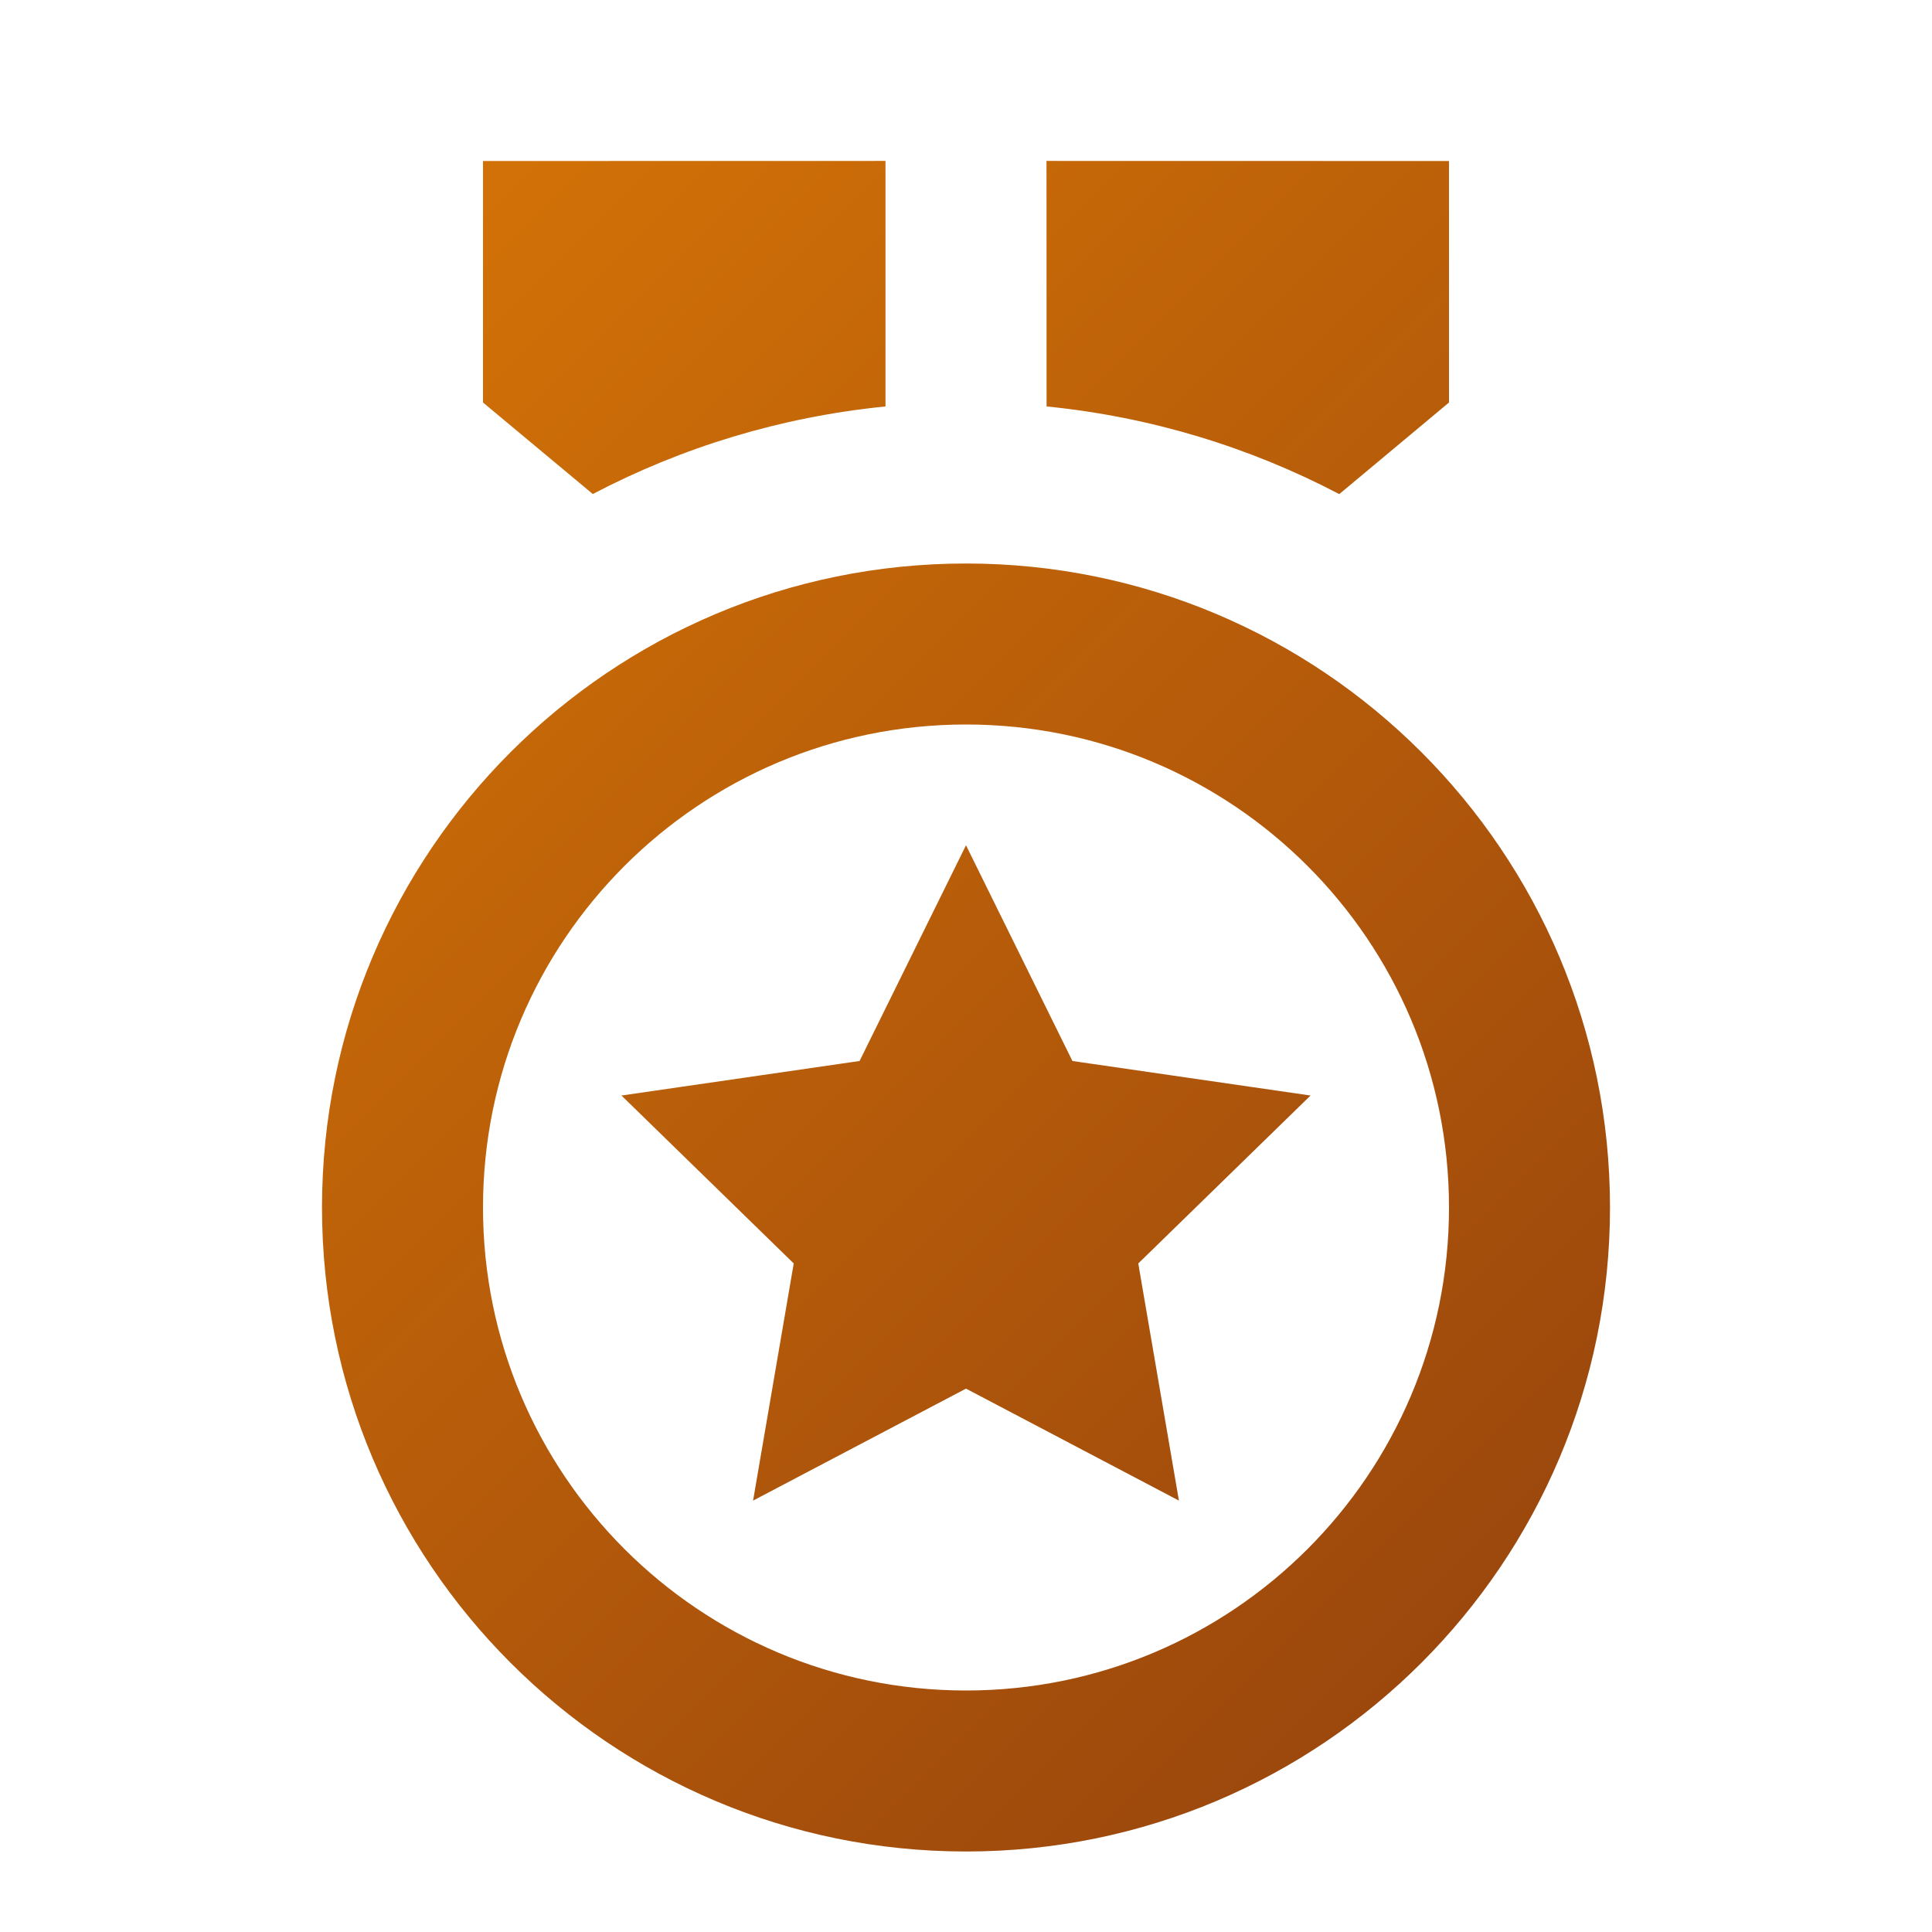
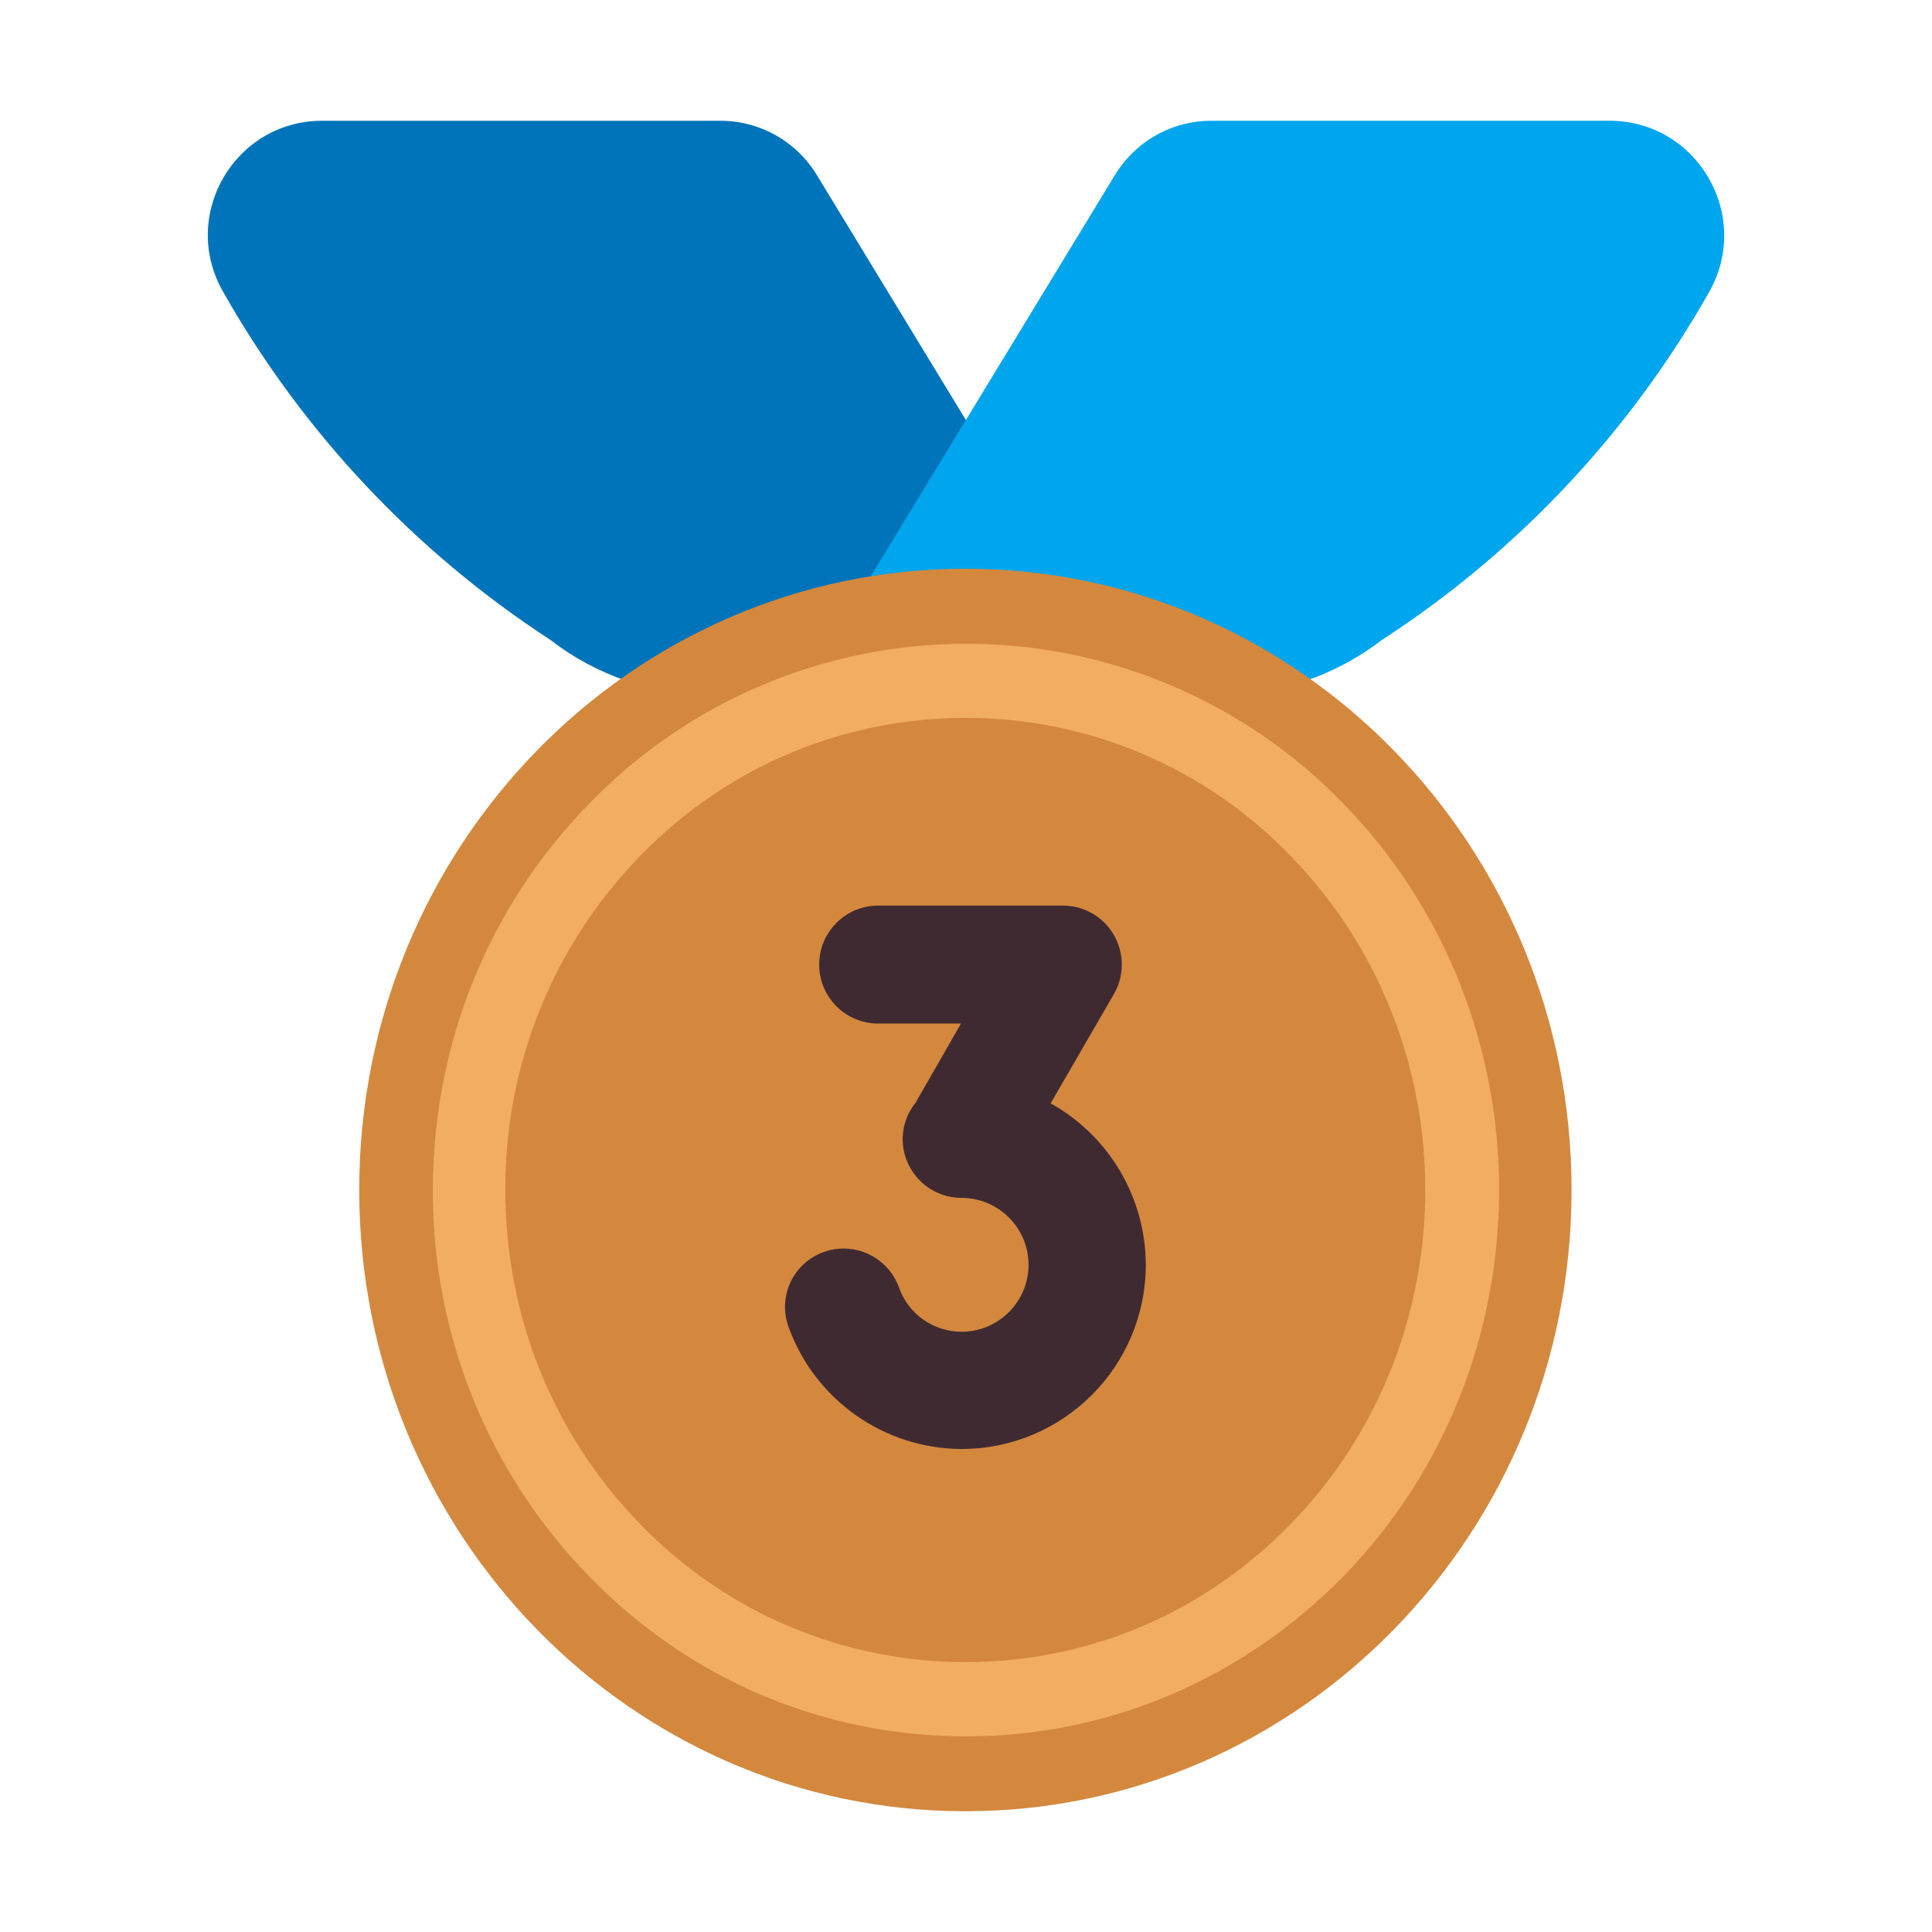
- <svg xmlns="http://www.w3.org/2000/svg" viewBox="0 0 24 24" width="24" height="24">
-   <defs>
-     <linearGradient id="ri_medal_bronze" x1="2" y1="2" x2="22" y2="22" gradientUnits="userSpaceOnUse">
-       <stop stop-color="#d97706" />
-       <stop offset="1" stop-color="#92400e" />
-     </linearGradient>
-   </defs>
+ <svg xmlns="http://www.w3.org/2000/svg" viewBox="0 0 32 32" width="32" height="32">
  <g fill="none">
-     <path fill="url(#ri_medal_bronze)" d="M12 7C16.418 7 20 10.582 20 15C20 19.418 16.418 23 12 23C7.582 23 4 19.418 4 15C4 10.582 7.582 7 12 7ZM12 9C8.686 9 6 11.686 6 15C6 18.314 8.686 21 12 21C15.314 21 18 18.314 18 15C18 11.686 15.314 9 12 9ZM12 10.5L13.322 13.18L16.28 13.609L14.14 15.695L14.645 18.641L12 17.25L9.355 18.641L9.86 15.695L7.72 13.609L10.678 13.18L12 10.5ZM18 2V5L16.637 6.138C15.53 5.558 14.303 5.179 13.001 5.049L13 1.999L18 2ZM11 1.999L11 5.049C9.698 5.179 8.47 5.557 7.364 6.137L6 5V2L11 1.999Z" />
+     <path fill="#0074ba" d="m18.768 11.51l-5.22-8.58c-.34-.58-.95-.93-1.62-.93h-6.59c-1.45 0-2.36 1.56-1.65 2.82a16.7 16.7 0 0 0 5.43 5.78c.76.59 1.7.91 2.67.91z" />
+     <path fill="#00a6ed" d="M26.658 2h-6.59c-.67 0-1.28.35-1.62.93l-5.22 8.58h6.99c.97 0 1.9-.32 2.67-.91c2.25-1.46 4.11-3.44 5.43-5.78c.7-1.26-.21-2.82-1.66-2.82" />
+     <path fill="#d3883e" d="M15.99 30c5.545 0 10.04-4.607 10.04-10.29S21.535 9.42 15.99 9.42S5.95 14.027 5.95 19.71S10.445 30 15.99 30" />
+     <path fill="#f3ad61" d="M16 28.76c-2.36 0-4.58-.94-6.24-2.65a9.1 9.1 0 0 1-2.59-6.4c0-2.42.92-4.69 2.59-6.4a8.69 8.69 0 0 1 12.49 0c3.44 3.53 3.44 9.27 0 12.8c-1.68 1.71-3.9 2.65-6.25 2.65m-.01-16.87c-1.95 0-3.91.76-5.39 2.29a7.87 7.87 0 0 0-2.23 5.53c0 2.09.79 4.05 2.23 5.53a7.48 7.48 0 0 0 5.39 2.29c2.04 0 3.95-.81 5.39-2.29c2.97-3.05 2.97-8.01 0-11.06a7.46 7.46 0 0 0-5.39-2.29" />
+     <path fill="#402a32" d="m17.402 18.275l1.048-1.81a.98.98 0 0 0 0-.977a.97.97 0 0 0-.844-.488h-3.092a.977.977 0 0 0 0 1.953h1.403l-.752 1.311a.96.96 0 0 0-.214.6c0 .54.438.977.977.977c.61 0 1.108.498 1.108 1.108s-.498 1.109-1.108 1.109c-.468 0-.885-.295-1.038-.733a.975.975 0 0 0-1.24-.59a.966.966 0 0 0-.59 1.241A3.06 3.06 0 0 0 15.928 24a3.053 3.053 0 0 0 3.05-3.05a3.07 3.07 0 0 0-1.576-2.675" />
  </g>
</svg>
